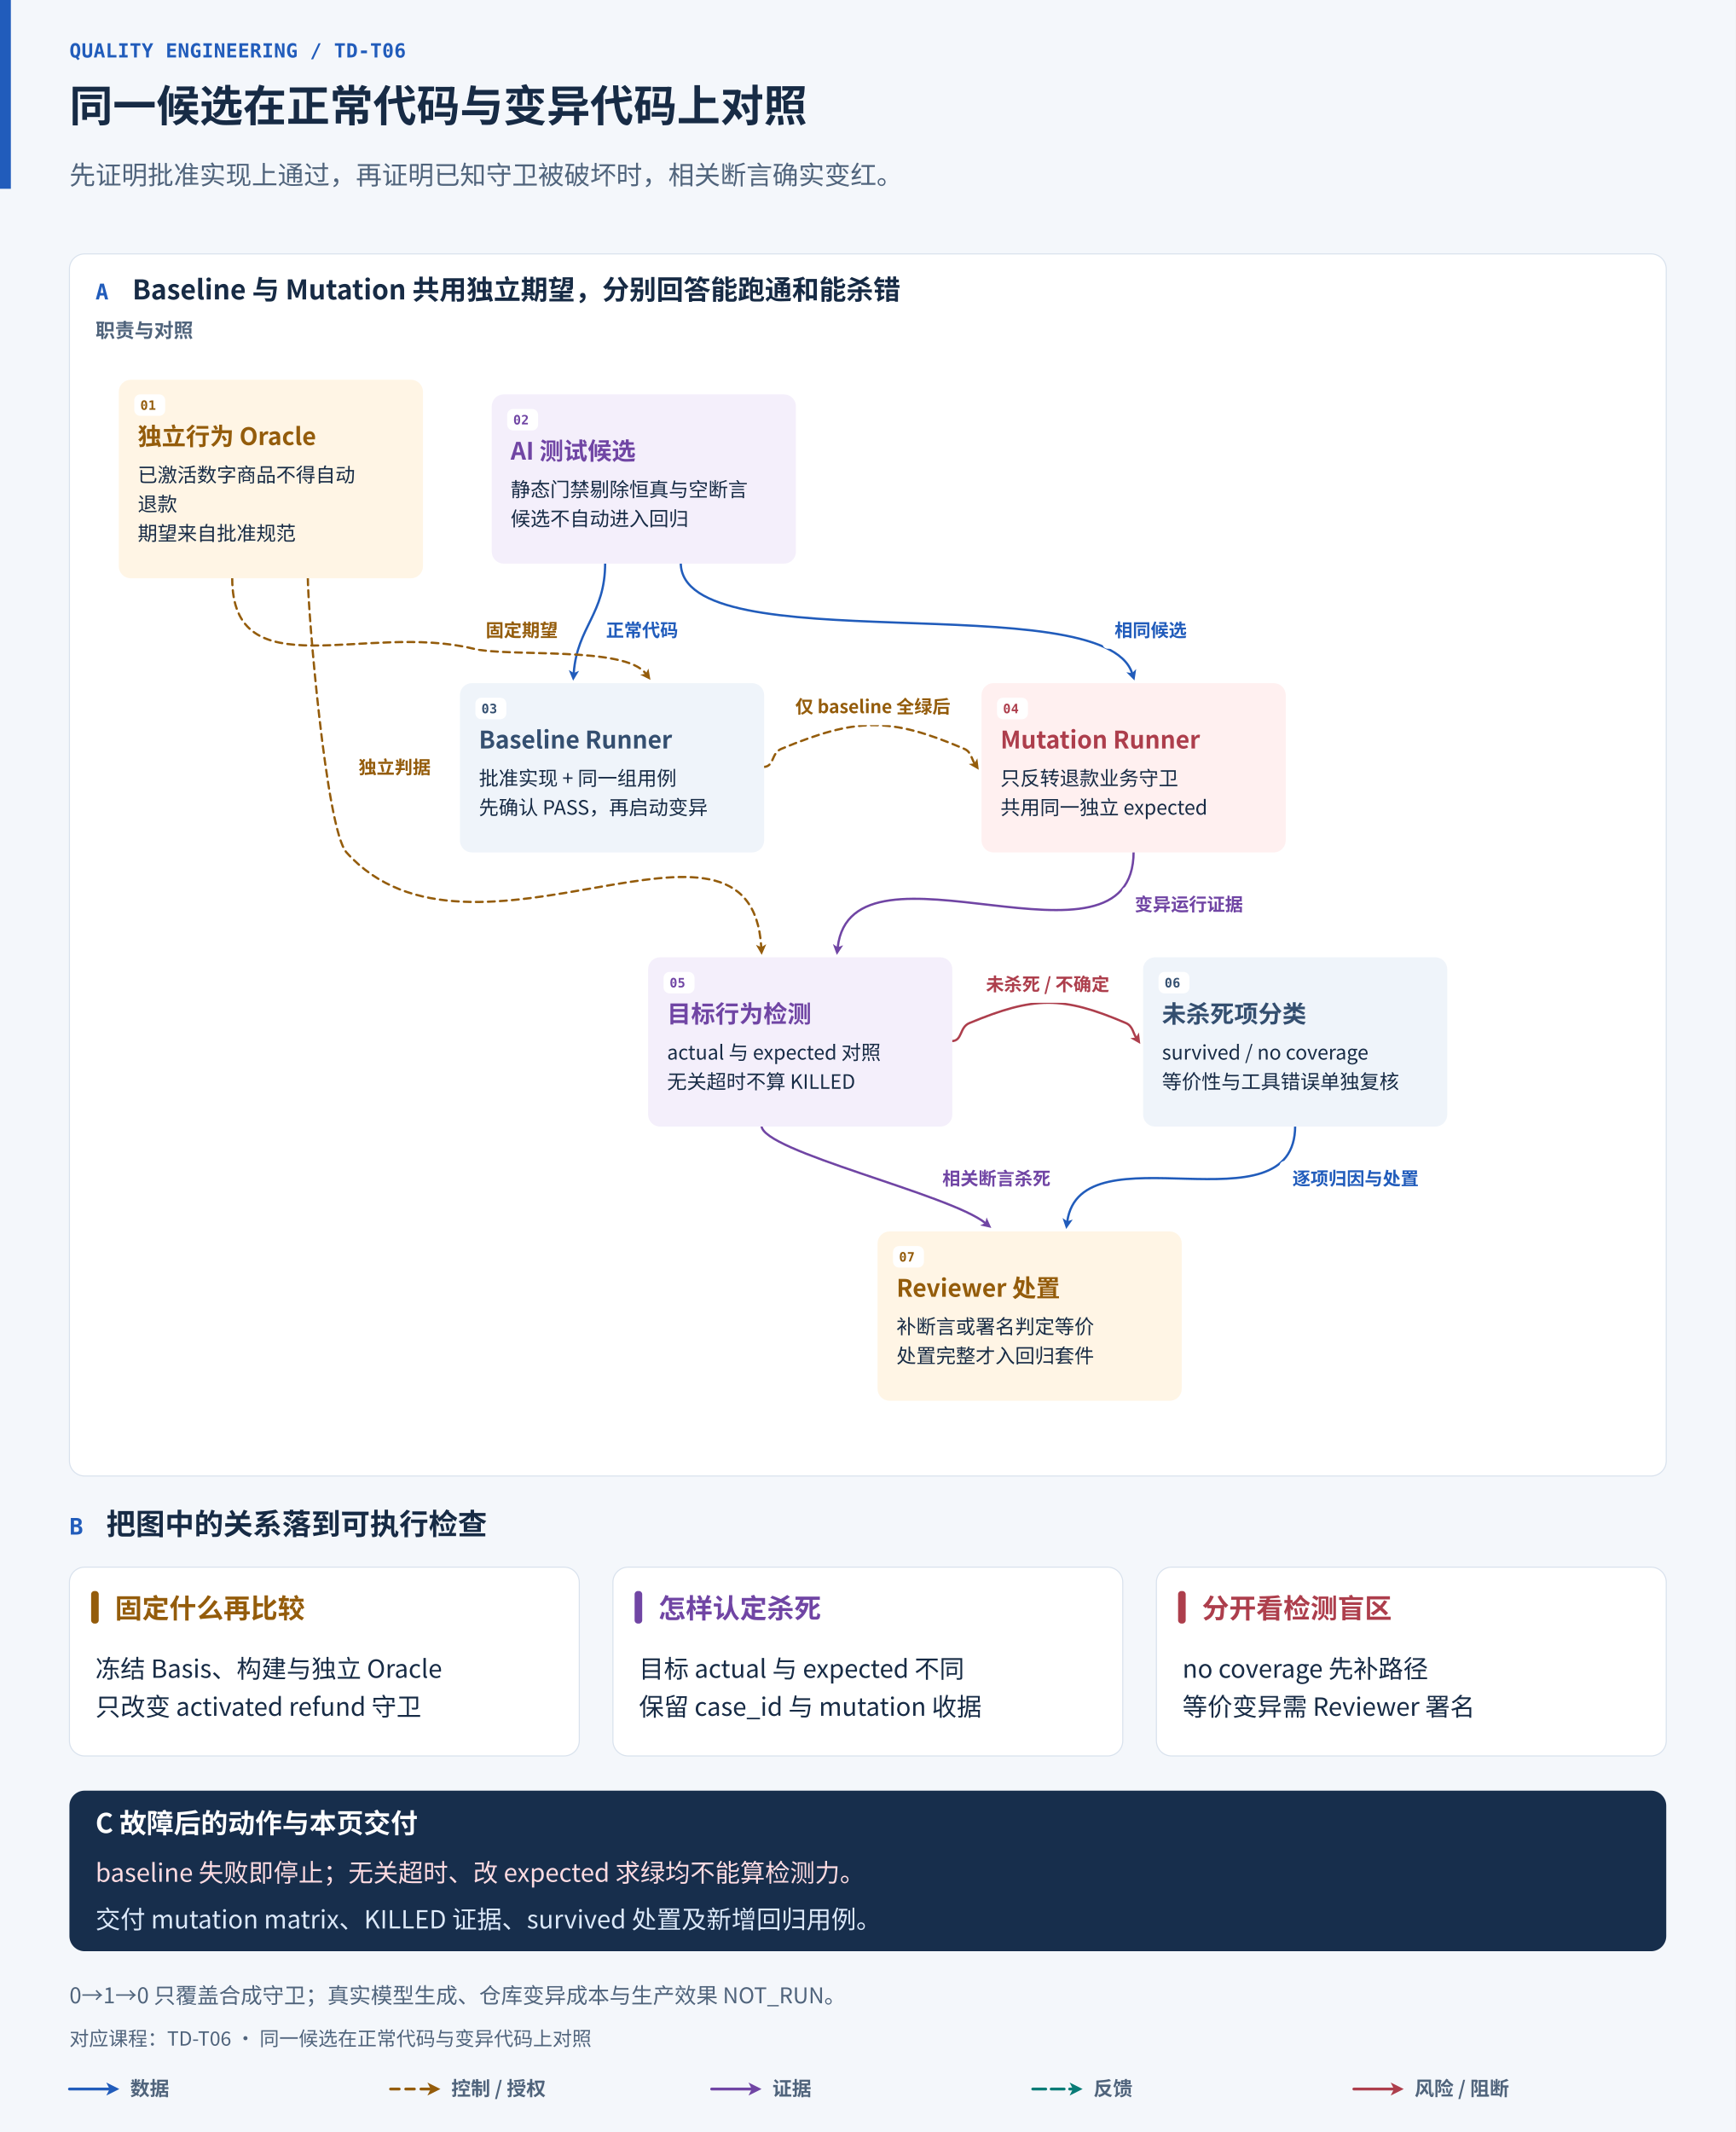
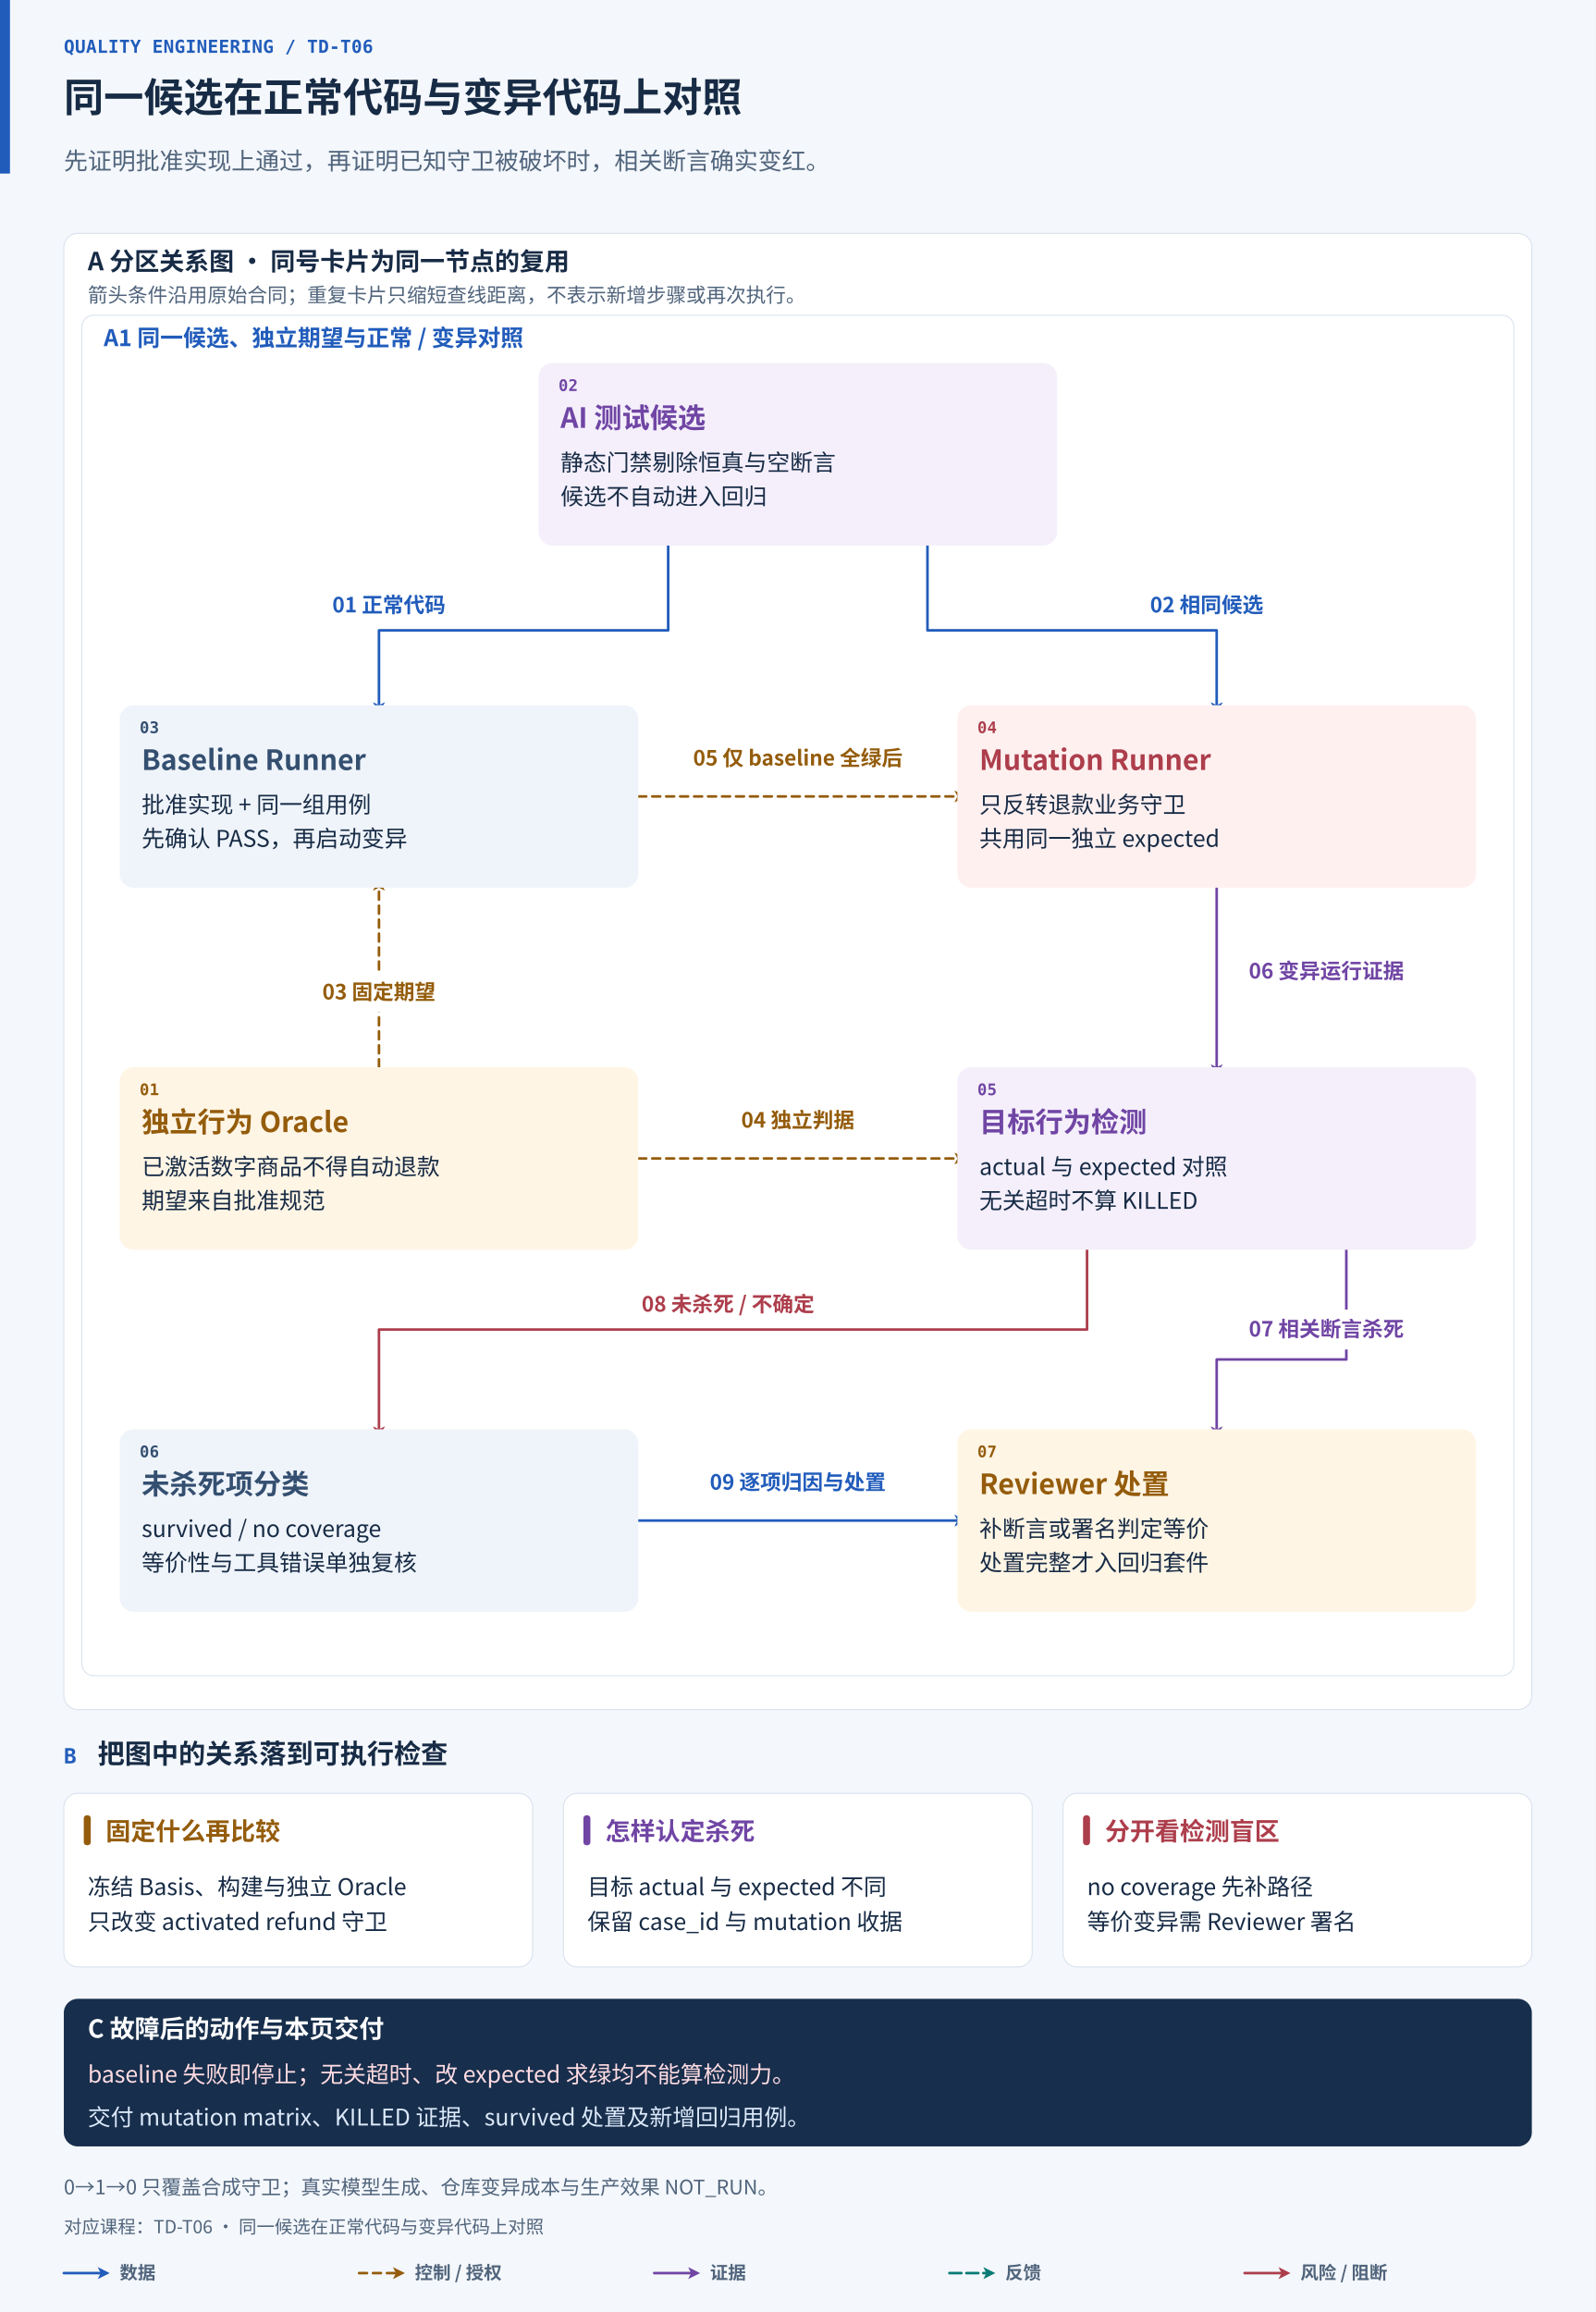
- <svg xmlns="http://www.w3.org/2000/svg" width="1600" height="1965" viewBox="0 0 1600 1965" role="img" aria-labelledby="title desc" data-redraw-version="2">
+ <svg xmlns="http://www.w3.org/2000/svg" width="1600" height="2318" viewBox="0 0 1600 2318" role="img" aria-labelledby="title desc" data-redraw-version="2">
  <style>text{font-family:'PingFang SC','Microsoft YaHei','Noto Sans CJK SC',system-ui,sans-serif}.mono{font-family:'SFMono-Regular',Consolas,monospace;letter-spacing:.25px}</style>
  <defs>
    <marker id="arr-data" markerUnits="userSpaceOnUse" markerWidth="12" markerHeight="12" refX="3" refY="6" orient="auto">
      <path d="M0 0L12 6L0 12L3 6Z" fill="#215cbb" />
    </marker>
    <marker id="arr-control" markerUnits="userSpaceOnUse" markerWidth="12" markerHeight="12" refX="3" refY="6" orient="auto">
      <path d="M0 0L12 6L0 12L3 6Z" fill="#945c0b" />
    </marker>
    <marker id="arr-evidence" markerUnits="userSpaceOnUse" markerWidth="12" markerHeight="12" refX="3" refY="6" orient="auto">
      <path d="M0 0L12 6L0 12L3 6Z" fill="#7045a4" />
    </marker>
    <marker id="arr-feedback" markerUnits="userSpaceOnUse" markerWidth="12" markerHeight="12" refX="3" refY="6" orient="auto">
      <path d="M0 0L12 6L0 12L3 6Z" fill="#087b76" />
    </marker>
    <marker id="arr-risk" markerUnits="userSpaceOnUse" markerWidth="12" markerHeight="12" refX="3" refY="6" orient="auto">
      <path d="M0 0L12 6L0 12L3 6Z" fill="#ad3e4c" />
    </marker>
  </defs>
-   <rect width="1600" height="1965" fill="#f4f7fb" />
+   <rect width="1600" height="2318" fill="#f4f7fb" />
  <rect width="10" height="174" fill="#215cbb" />
  <text x="64" y="53" font-size="18" fill="#215cbb" font-weight="750" class="mono">QUALITY ENGINEERING  /  TD-T06</text>
  <text x="64" y="112" font-size="40" fill="#172b45" font-weight="750">同一候选在正常代码与变异代码上对照</text>
  <text x="64" y="170" font-size="24" fill="#50647c" font-weight="450">先证明批准实现上通过，再证明已知守卫被破坏时，相关断言确实变红。</text>
-   <g id="system-graph" data-region="64,234,1472,1126.3913092678508">
-     <rect x="64" y="234" width="1472" height="1126.391" rx="14" fill="#fff" stroke="#d9e2ed" />
-     <text x="88" y="276" font-size="20" fill="#215cbb" font-weight="800" class="mono">A</text>
-     <text x="122" y="276" font-size="25" fill="#172b45" font-weight="700">Baseline 与 Mutation 共用独立期望，分别回答能跑通和能杀错</text>
-     <text x="88" y="311" font-size="18" fill="#50647c" font-weight="550">职责与对照</text>
-     <g transform="translate(109.5055 350) scale(0.792124)" data-graph-scale="0.7921240239900418" data-routing="dot">
-       <path class="edge edge-data" d="M566 213 C566 273.21 533.62 286.97 529.44 341.19" fill="none" stroke="#215cbb" stroke-width="2.6" stroke-linecap="round" stroke-linejoin="round" marker-end="url(#arr-data)" data-edge-id="e0" data-from="candidate" data-to="base" />
-       <path class="edge edge-data" d="M654 213 C654 330.03 1145.59 238.56 1179.2 341.34" fill="none" stroke="#215cbb" stroke-width="2.6" stroke-linecap="round" stroke-linejoin="round" marker-end="url(#arr-data)" data-edge-id="e1" data-from="candidate" data-to="mutate" />
-       <path class="edge edge-control" d="M132 231 C132 361.1 286.59 282.23 413 313 C453.85 322.94 589.33 309.65 613.35 342.02" fill="none" stroke="#945c0b" stroke-width="2.6" stroke-linecap="round" stroke-linejoin="round" stroke-dasharray="8 6" marker-end="url(#arr-control)" data-edge-id="e2" data-from="oracle" data-to="base" />
-       <path class="edge edge-control" d="M220 231 C220 266.8 241.08 523.37 265 550 C410.2 711.67 735.63 460.25 747.66 660.17" fill="none" stroke="#945c0b" stroke-width="2.6" stroke-linecap="round" stroke-linejoin="round" stroke-dasharray="8 6" marker-end="url(#arr-control)" data-edge-id="e3" data-from="oracle" data-to="detect" />
-       <path class="edge edge-control" d="M750 450.5 C763.2 450.5 758.81 434.55 771 429.5 C858.46 393.27 896.99 392.21 984 429.5 C991.96 432.91 992.43 441.22 995.8 446.3" fill="none" stroke="#945c0b" stroke-width="2.6" stroke-linecap="round" stroke-linejoin="round" stroke-dasharray="8 6" marker-end="url(#arr-control)" data-edge-id="e4" data-from="base" data-to="mutate" />
-       <path class="edge edge-evidence" d="M1181 549 C1181 707.65 853.3 519.26 836.66 660.29" fill="none" stroke="#7045a4" stroke-width="2.6" stroke-linecap="round" stroke-linejoin="round" marker-end="url(#arr-evidence)" data-edge-id="e5" data-from="mutate" data-to="detect" />
-       <path class="edge edge-evidence" d="M748 868 C748 897.6 967.28 947.74 1008.4 981.2" fill="none" stroke="#7045a4" stroke-width="2.6" stroke-linecap="round" stroke-linejoin="round" marker-end="url(#arr-evidence)" data-edge-id="e6" data-from="detect" data-to="review" />
-       <path class="edge edge-risk" d="M969 769.5 C982.2 769.5 977.81 753.55 990 748.5 C1064.73 717.55 1097.65 716.64 1172 748.5 C1179.96 751.91 1180.43 760.22 1183.8 765.3" fill="none" stroke="#ad3e4c" stroke-width="2.6" stroke-linecap="round" stroke-linejoin="round" marker-end="url(#arr-risk)" data-edge-id="e7" data-from="detect" data-to="classify" />
-       <path class="edge edge-data" d="M1369 868 C1369 994.05 1119.87 869.33 1103.81 979.22" fill="none" stroke="#215cbb" stroke-width="2.6" stroke-linecap="round" stroke-linejoin="round" marker-end="url(#arr-data)" data-edge-id="e8" data-from="classify" data-to="review" />
-       <g id="node-oracle" class="node node-control" data-region="0,0,354,231">
-         <rect x="0" y="0" width="354" height="231" rx="14" fill="#fff5e5" stroke="none" />
-         <rect x="18" y="17" width="36" height="25" rx="7" fill="#fff" stroke="none" />
-         <text x="25" y="35" font-size="15" fill="#945c0b" font-weight="750" class="mono">01</text>
-         <text x="22" y="76" font-size="28" fill="#945c0b" font-weight="700">独立行为 Oracle</text>
-         <text x="22" y="119" font-size="23" fill="#172b45" font-weight="450">已激活数字商品不得自动</text>
-         <text x="22" y="153" font-size="23" fill="#172b45" font-weight="450">退款</text>
-         <text x="22" y="187" font-size="23" fill="#172b45" font-weight="450">期望来自批准规范</text>
+   <g id="system-graph" data-region="64,234,1472,1480">
+     <rect x="64" y="234" width="1472" height="1480" rx="14" fill="#fff" stroke="#d9e2ed" />
+     <text x="88" y="271" font-size="25" fill="#172b45" font-weight="700">A  分区关系图 · 同号卡片为同一节点的复用</text>
+     <text x="88" y="303" font-size="20" fill="#50647c" font-weight="450">箭头条件沿用原始合同；重复卡片只缩短查线距离，不表示新增步骤或再次执行。</text>
+     <g transform="translate(0 234)" data-graph-scale="1" data-routing="course-2-panels">
+       <rect x="82" y="82" width="1436" height="1364" rx="12" fill="#fff" stroke="#d9e2ed" />
+       <text x="104" y="113" font-size="23" fill="#215cbb" font-weight="700">A1  同一候选、独立期望与正常 / 变异对照</text>
+       <path class="edge edge-data" d="M670 313 L670 398 L380 398 L380 473" fill="none" stroke="#215cbb" stroke-width="2.6" stroke-linecap="round" stroke-linejoin="round" marker-end="url(#arr-data)" data-edge-id="e0" data-from="candidate" data-to="base" />
+       <path class="edge edge-data" d="M930 313 L930 398 L1220 398 L1220 473" fill="none" stroke="#215cbb" stroke-width="2.6" stroke-linecap="round" stroke-linejoin="round" marker-end="url(#arr-data)" data-edge-id="e1" data-from="candidate" data-to="mutate" />
+       <path class="edge edge-control" d="M640 564.5 L960 564.5" fill="none" stroke="#945c0b" stroke-width="2.6" stroke-linecap="round" stroke-linejoin="round" stroke-dasharray="8 6" marker-end="url(#arr-control)" data-edge-id="e4" data-from="base" data-to="mutate" />
+       <path class="edge edge-control" d="M380 836 L380 656" fill="none" stroke="#945c0b" stroke-width="2.6" stroke-linecap="round" stroke-linejoin="round" stroke-dasharray="8 6" marker-end="url(#arr-control)" data-edge-id="e2" data-from="oracle" data-to="base" />
+       <path class="edge edge-control" d="M640 927.5 L960 927.5" fill="none" stroke="#945c0b" stroke-width="2.6" stroke-linecap="round" stroke-linejoin="round" stroke-dasharray="8 6" marker-end="url(#arr-control)" data-edge-id="e3" data-from="oracle" data-to="detect" />
+       <path class="edge edge-evidence" d="M1220 656 L1220 746 L1220 746 L1220 836" fill="none" stroke="#7045a4" stroke-width="2.6" stroke-linecap="round" stroke-linejoin="round" marker-end="url(#arr-evidence)" data-edge-id="e5" data-from="mutate" data-to="detect" />
+       <path class="edge edge-risk" d="M1090 1019 L1090 1099 L380 1099 L380 1199" fill="none" stroke="#ad3e4c" stroke-width="2.6" stroke-linecap="round" stroke-linejoin="round" marker-end="url(#arr-risk)" data-edge-id="e7" data-from="detect" data-to="classify" />
+       <path class="edge edge-evidence" d="M1350 1019 L1350 1129 L1220 1129 L1220 1199" fill="none" stroke="#7045a4" stroke-width="2.6" stroke-linecap="round" stroke-linejoin="round" marker-end="url(#arr-evidence)" data-edge-id="e6" data-from="detect" data-to="review" />
+       <path class="edge edge-data" d="M640 1290.5 L960 1290.5" fill="none" stroke="#215cbb" stroke-width="2.6" stroke-linecap="round" stroke-linejoin="round" marker-end="url(#arr-data)" data-edge-id="e8" data-from="classify" data-to="review" />
+       <g id="node-TD-T06-candidate" class="node node-ai" data-region="540,130,520,183">
+         <rect x="540" y="130" width="520" height="183" rx="14" fill="#f4effb" stroke="none" />
+         <text x="560" y="158" font-size="16" fill="#7045a4" font-weight="750" class="mono">02</text>
+         <text x="562" y="195" font-size="28" fill="#7045a4" font-weight="700">AI 测试候选</text>
+         <text x="562" y="238" font-size="23" fill="#172b45" font-weight="450">静态门禁剔除恒真与空断言</text>
+         <text x="562" y="272" font-size="23" fill="#172b45" font-weight="450">候选不自动进入回归</text>
      </g>
-       <g id="node-candidate" class="node node-ai" data-region="434,17,354,197">
-         <rect x="434" y="17" width="354" height="197" rx="14" fill="#f4effb" stroke="none" />
-         <rect x="452" y="34" width="36" height="25" rx="7" fill="#fff" stroke="none" />
-         <text x="459" y="52" font-size="15" fill="#7045a4" font-weight="750" class="mono">02</text>
-         <text x="456" y="93" font-size="28" fill="#7045a4" font-weight="700">AI 测试候选</text>
-         <text x="456" y="136" font-size="23" fill="#172b45" font-weight="450">静态门禁剔除恒真与空断言</text>
-         <text x="456" y="170" font-size="23" fill="#172b45" font-weight="450">候选不自动进入回归</text>
+       <g id="node-TD-T06-base" class="node node-process" data-region="120,473,520,183">
+         <rect x="120" y="473" width="520" height="183" rx="14" fill="#eff4fa" stroke="none" />
+         <text x="140" y="501" font-size="16" fill="#344f70" font-weight="750" class="mono">03</text>
+         <text x="142" y="538" font-size="28" fill="#344f70" font-weight="700">Baseline Runner</text>
+         <text x="142" y="581" font-size="23" fill="#172b45" font-weight="450">批准实现 + 同一组用例</text>
+         <text x="142" y="615" font-size="23" fill="#172b45" font-weight="450">先确认 PASS，再启动变异</text>
      </g>
-       <g id="node-base" class="node node-process" data-region="397,353,354,197">
-         <rect x="397" y="353" width="354" height="197" rx="14" fill="#eff4fa" stroke="none" />
-         <rect x="415" y="370" width="36" height="25" rx="7" fill="#fff" stroke="none" />
-         <text x="422" y="388" font-size="15" fill="#344f70" font-weight="750" class="mono">03</text>
-         <text x="419" y="429" font-size="28" fill="#344f70" font-weight="700">Baseline Runner</text>
-         <text x="419" y="472" font-size="23" fill="#172b45" font-weight="450">批准实现 + 同一组用例</text>
-         <text x="419" y="506" font-size="23" fill="#172b45" font-weight="450">先确认 PASS，再启动变异</text>
+       <g id="node-TD-T06-mutate" class="node node-risk" data-region="960,473,520,183">
+         <rect x="960" y="473" width="520" height="183" rx="14" fill="#fff0f0" stroke="none" />
+         <text x="980" y="501" font-size="16" fill="#ad3e4c" font-weight="750" class="mono">04</text>
+         <text x="982" y="538" font-size="28" fill="#ad3e4c" font-weight="700">Mutation Runner</text>
+         <text x="982" y="581" font-size="23" fill="#172b45" font-weight="450">只反转退款业务守卫</text>
+         <text x="982" y="615" font-size="23" fill="#172b45" font-weight="450">共用同一独立 expected</text>
      </g>
-       <g id="node-mutate" class="node node-risk" data-region="1004,353,354,197">
-         <rect x="1004" y="353" width="354" height="197" rx="14" fill="#fff0f0" stroke="none" />
-         <rect x="1022" y="370" width="36" height="25" rx="7" fill="#fff" stroke="none" />
-         <text x="1029" y="388" font-size="15" fill="#ad3e4c" font-weight="750" class="mono">04</text>
-         <text x="1026" y="429" font-size="28" fill="#ad3e4c" font-weight="700">Mutation Runner</text>
-         <text x="1026" y="472" font-size="23" fill="#172b45" font-weight="450">只反转退款业务守卫</text>
-         <text x="1026" y="506" font-size="23" fill="#172b45" font-weight="450">共用同一独立 expected</text>
+       <g id="node-TD-T06-oracle" class="node node-control" data-region="120,836,520,183">
+         <rect x="120" y="836" width="520" height="183" rx="14" fill="#fff5e5" stroke="none" />
+         <text x="140" y="864" font-size="16" fill="#945c0b" font-weight="750" class="mono">01</text>
+         <text x="142" y="901" font-size="28" fill="#945c0b" font-weight="700">独立行为 Oracle</text>
+         <text x="142" y="944" font-size="23" fill="#172b45" font-weight="450">已激活数字商品不得自动退款</text>
+         <text x="142" y="978" font-size="23" fill="#172b45" font-weight="450">期望来自批准规范</text>
      </g>
-       <g id="node-detect" class="node node-evidence" data-region="616,672,354,197">
-         <rect x="616" y="672" width="354" height="197" rx="14" fill="#f4effb" stroke="none" />
-         <rect x="634" y="689" width="36" height="25" rx="7" fill="#fff" stroke="none" />
-         <text x="641" y="707" font-size="15" fill="#7045a4" font-weight="750" class="mono">05</text>
-         <text x="638" y="748" font-size="28" fill="#7045a4" font-weight="700">目标行为检测</text>
-         <text x="638" y="791" font-size="23" fill="#172b45" font-weight="450">actual 与 expected 对照</text>
-         <text x="638" y="825" font-size="23" fill="#172b45" font-weight="450">无关超时不算 KILLED</text>
+       <g id="node-TD-T06-detect" class="node node-evidence" data-region="960,836,520,183">
+         <rect x="960" y="836" width="520" height="183" rx="14" fill="#f4effb" stroke="none" />
+         <text x="980" y="864" font-size="16" fill="#7045a4" font-weight="750" class="mono">05</text>
+         <text x="982" y="901" font-size="28" fill="#7045a4" font-weight="700">目标行为检测</text>
+         <text x="982" y="944" font-size="23" fill="#172b45" font-weight="450">actual 与 expected 对照</text>
+         <text x="982" y="978" font-size="23" fill="#172b45" font-weight="450">无关超时不算 KILLED</text>
      </g>
-       <g id="node-classify" class="node node-process" data-region="1192,672,354,197">
-         <rect x="1192" y="672" width="354" height="197" rx="14" fill="#eff4fa" stroke="none" />
-         <rect x="1210" y="689" width="36" height="25" rx="7" fill="#fff" stroke="none" />
-         <text x="1217" y="707" font-size="15" fill="#344f70" font-weight="750" class="mono">06</text>
-         <text x="1214" y="748" font-size="28" fill="#344f70" font-weight="700">未杀死项分类</text>
-         <text x="1214" y="791" font-size="23" fill="#172b45" font-weight="450">survived / no coverage</text>
-         <text x="1214" y="825" font-size="23" fill="#172b45" font-weight="450">等价性与工具错误单独复核</text>
+       <g id="node-TD-T06-classify" class="node node-process" data-region="120,1199,520,183">
+         <rect x="120" y="1199" width="520" height="183" rx="14" fill="#eff4fa" stroke="none" />
+         <text x="140" y="1227" font-size="16" fill="#344f70" font-weight="750" class="mono">06</text>
+         <text x="142" y="1264" font-size="28" fill="#344f70" font-weight="700">未杀死项分类</text>
+         <text x="142" y="1307" font-size="23" fill="#172b45" font-weight="450">survived / no coverage</text>
+         <text x="142" y="1341" font-size="23" fill="#172b45" font-weight="450">等价性与工具错误单独复核</text>
      </g>
-       <g id="node-review" class="node node-control" data-region="883,991,354,197">
-         <rect x="883" y="991" width="354" height="197" rx="14" fill="#fff5e5" stroke="none" />
-         <rect x="901" y="1008" width="36" height="25" rx="7" fill="#fff" stroke="none" />
-         <text x="908" y="1026" font-size="15" fill="#945c0b" font-weight="750" class="mono">07</text>
-         <text x="905" y="1067" font-size="28" fill="#945c0b" font-weight="700">Reviewer 处置</text>
-         <text x="905" y="1110" font-size="23" fill="#172b45" font-weight="450">补断言或署名判定等价</text>
-         <text x="905" y="1144" font-size="23" fill="#172b45" font-weight="450">处置完整才入回归套件</text>
+       <g id="node-TD-T06-review" class="node node-control" data-region="960,1199,520,183">
+         <rect x="960" y="1199" width="520" height="183" rx="14" fill="#fff5e5" stroke="none" />
+         <text x="980" y="1227" font-size="16" fill="#945c0b" font-weight="750" class="mono">07</text>
+         <text x="982" y="1264" font-size="28" fill="#945c0b" font-weight="700">Reviewer 处置</text>
+         <text x="982" y="1307" font-size="23" fill="#172b45" font-weight="450">补断言或署名判定等价</text>
+         <text x="982" y="1341" font-size="23" fill="#172b45" font-weight="450">处置完整才入回归套件</text>
      </g>
-       <rect x="552.98" y="271" width="112" height="42" rx="6" fill="#fff" stroke="none" />
-       <text x="608.98" y="299" font-size="21" fill="#215cbb" font-weight="600" text-anchor="middle" class="edge-label" data-edge-id="e0">正常代码</text>
-       <rect x="1144.8" y="271" width="112" height="42" rx="6" fill="#fff" stroke="none" />
-       <text x="1200.8" y="299" font-size="21" fill="#215cbb" font-weight="600" text-anchor="middle" class="edge-label" data-edge-id="e1">相同候选</text>
-       <rect x="413" y="271" width="112" height="42" rx="6" fill="#fff" stroke="none" />
-       <text x="469" y="299" font-size="21" fill="#945c0b" font-weight="600" text-anchor="middle" class="edge-label" data-edge-id="e2">固定期望</text>
-       <rect x="265" y="430.5" width="112" height="42" rx="6" fill="#fff" stroke="none" />
-       <text x="321" y="458.5" font-size="21" fill="#945c0b" font-weight="600" text-anchor="middle" class="edge-label" data-edge-id="e3">独立判据</text>
-       <rect x="771" y="359.93" width="213" height="42" rx="6" fill="#fff" stroke="none" />
-       <text x="877.5" y="387.93" font-size="21" fill="#945c0b" font-weight="600" text-anchor="middle" class="edge-label" data-edge-id="e4">仅 baseline 全绿后</text>
-       <rect x="1167.3" y="590" width="156" height="42" rx="6" fill="#fff" stroke="none" />
-       <text x="1245.3" y="618" font-size="21" fill="#7045a4" font-weight="600" text-anchor="middle" class="edge-label" data-edge-id="e5">变异运行证据</text>
-       <rect x="943.4" y="909" width="156" height="42" rx="6" fill="#fff" stroke="none" />
-       <text x="1021.4" y="937" font-size="21" fill="#7045a4" font-weight="600" text-anchor="middle" class="edge-label" data-edge-id="e6">相关断言杀死</text>
-       <rect x="990" y="682.94" width="182" height="42" rx="6" fill="#fff" stroke="none" />
-       <text x="1081" y="710.94" font-size="21" fill="#ad3e4c" font-weight="600" text-anchor="middle" class="edge-label" data-edge-id="e7">未杀死 / 不确定</text>
-       <rect x="1350.8" y="909" width="177" height="42" rx="6" fill="#fff" stroke="none" />
-       <text x="1439.3" y="937" font-size="21" fill="#215cbb" font-weight="600" text-anchor="middle" class="edge-label" data-edge-id="e8">逐项归因与处置</text>
+       <rect x="316.53" y="353" width="146.94" height="40" rx="6" fill="#fff" stroke="none" />
+       <text x="390" y="380" font-size="21" fill="#215cbb" font-weight="600" text-anchor="middle" class="edge-label" data-edge-id="e0">01  正常代码</text>
+       <rect x="1136.53" y="353" width="146.94" height="40" rx="6" fill="#fff" stroke="none" />
+       <text x="1210" y="380" font-size="21" fill="#215cbb" font-weight="600" text-anchor="middle" class="edge-label" data-edge-id="e1">02  相同候选</text>
+       <rect x="675.71" y="506.5" width="248.58" height="40" rx="6" fill="#fff" stroke="none" />
+       <text x="800" y="533.5" font-size="21" fill="#945c0b" font-weight="600" text-anchor="middle" class="edge-label" data-edge-id="e4">05  仅 baseline 全绿后</text>
+       <rect x="306.53" y="741" width="146.94" height="40" rx="6" fill="#fff" stroke="none" />
+       <text x="380" y="768" font-size="21" fill="#945c0b" font-weight="600" text-anchor="middle" class="edge-label" data-edge-id="e2">03  固定期望</text>
+       <rect x="726.53" y="869.5" width="146.94" height="40" rx="6" fill="#fff" stroke="none" />
+       <text x="800" y="896.5" font-size="21" fill="#945c0b" font-weight="600" text-anchor="middle" class="edge-label" data-edge-id="e3">04  独立判据</text>
+       <rect x="1234.69" y="720" width="190.62" height="40" rx="6" fill="#fff" stroke="none" />
+       <text x="1330" y="747" font-size="21" fill="#7045a4" font-weight="600" text-anchor="middle" class="edge-label" data-edge-id="e5">06  变异运行证据</text>
+       <rect x="621.46" y="1054" width="217.08" height="40" rx="6" fill="#fff" stroke="none" />
+       <text x="730" y="1081" font-size="21" fill="#ad3e4c" font-weight="600" text-anchor="middle" class="edge-label" data-edge-id="e7">08  未杀死 / 不确定</text>
+       <rect x="1234.69" y="1079" width="190.62" height="40" rx="6" fill="#fff" stroke="none" />
+       <text x="1330" y="1106" font-size="21" fill="#7045a4" font-weight="600" text-anchor="middle" class="edge-label" data-edge-id="e6">07  相关断言杀死</text>
+       <rect x="693.77" y="1232.5" width="212.46" height="40" rx="6" fill="#fff" stroke="none" />
+       <text x="800" y="1259.5" font-size="21" fill="#215cbb" font-weight="600" text-anchor="middle" class="edge-label" data-edge-id="e8">09  逐项归因与处置</text>
    </g>
  </g>
-   <text x="64" y="1414.391" font-size="21" fill="#215cbb" font-weight="800" class="mono">B</text>
-   <text x="98" y="1414.391" font-size="27" fill="#172b45" font-weight="700">把图中的关系落到可执行检查</text>
-   <g id="detail-0" data-region="64,1444.3913092678508,470,174">
-     <rect x="64" y="1444.391" width="470" height="174" rx="14" fill="#fff" stroke="#d9e2ed" />
-     <rect x="84" y="1466.391" width="7" height="30" rx="3" fill="#945c0b" stroke="none" />
-     <text x="106" y="1491.391" font-size="25" fill="#945c0b" font-weight="700">固定什么再比较</text>
-     <text x="88" y="1546.391" font-size="23" fill="#172b45" font-weight="450">冻结 Basis、构建与独立 Oracle</text>
-     <text x="88" y="1581.391" font-size="23" fill="#172b45" font-weight="450">只改变 activated refund 守卫</text>
+   <text x="64" y="1768" font-size="21" fill="#215cbb" font-weight="800" class="mono">B</text>
+   <text x="98" y="1768" font-size="27" fill="#172b45" font-weight="700">把图中的关系落到可执行检查</text>
+   <g id="detail-0" data-region="64,1798,470,174">
+     <rect x="64" y="1798" width="470" height="174" rx="14" fill="#fff" stroke="#d9e2ed" />
+     <rect x="84" y="1820" width="7" height="30" rx="3" fill="#945c0b" stroke="none" />
+     <text x="106" y="1845" font-size="25" fill="#945c0b" font-weight="700">固定什么再比较</text>
+     <text x="88" y="1900" font-size="23" fill="#172b45" font-weight="450">冻结 Basis、构建与独立 Oracle</text>
+     <text x="88" y="1935" font-size="23" fill="#172b45" font-weight="450">只改变 activated refund 守卫</text>
  </g>
-   <g id="detail-1" data-region="565,1444.3913092678508,470,174">
-     <rect x="565" y="1444.391" width="470" height="174" rx="14" fill="#fff" stroke="#d9e2ed" />
-     <rect x="585" y="1466.391" width="7" height="30" rx="3" fill="#7045a4" stroke="none" />
-     <text x="607" y="1491.391" font-size="25" fill="#7045a4" font-weight="700">怎样认定杀死</text>
-     <text x="589" y="1546.391" font-size="23" fill="#172b45" font-weight="450">目标 actual 与 expected 不同</text>
-     <text x="589" y="1581.391" font-size="23" fill="#172b45" font-weight="450">保留 case_id 与 mutation 收据</text>
+   <g id="detail-1" data-region="565,1798,470,174">
+     <rect x="565" y="1798" width="470" height="174" rx="14" fill="#fff" stroke="#d9e2ed" />
+     <rect x="585" y="1820" width="7" height="30" rx="3" fill="#7045a4" stroke="none" />
+     <text x="607" y="1845" font-size="25" fill="#7045a4" font-weight="700">怎样认定杀死</text>
+     <text x="589" y="1900" font-size="23" fill="#172b45" font-weight="450">目标 actual 与 expected 不同</text>
+     <text x="589" y="1935" font-size="23" fill="#172b45" font-weight="450">保留 case_id 与 mutation 收据</text>
  </g>
-   <g id="detail-2" data-region="1066,1444.3913092678508,470,174">
-     <rect x="1066" y="1444.391" width="470" height="174" rx="14" fill="#fff" stroke="#d9e2ed" />
-     <rect x="1086" y="1466.391" width="7" height="30" rx="3" fill="#ad3e4c" stroke="none" />
-     <text x="1108" y="1491.391" font-size="25" fill="#ad3e4c" font-weight="700">分开看检测盲区</text>
-     <text x="1090" y="1546.391" font-size="23" fill="#172b45" font-weight="450">no coverage 先补路径</text>
-     <text x="1090" y="1581.391" font-size="23" fill="#172b45" font-weight="450">等价变异需 Reviewer 署名</text>
+   <g id="detail-2" data-region="1066,1798,470,174">
+     <rect x="1066" y="1798" width="470" height="174" rx="14" fill="#fff" stroke="#d9e2ed" />
+     <rect x="1086" y="1820" width="7" height="30" rx="3" fill="#ad3e4c" stroke="none" />
+     <text x="1108" y="1845" font-size="25" fill="#ad3e4c" font-weight="700">分开看检测盲区</text>
+     <text x="1090" y="1900" font-size="23" fill="#172b45" font-weight="450">no coverage 先补路径</text>
+     <text x="1090" y="1935" font-size="23" fill="#172b45" font-weight="450">等价变异需 Reviewer 署名</text>
  </g>
-   <g id="failure-and-output" data-region="64,1650.3913092678508,1472,148">
-     <rect x="64" y="1650.391" width="1472" height="148" rx="14" fill="#172e4c" stroke="none" />
-     <text x="88" y="1689.391" font-size="25" fill="#fff" font-weight="700">C  故障后的动作与本页交付</text>
-     <text x="88" y="1734.391" font-size="23" fill="#ffdce2" font-weight="450">baseline 失败即停止；无关超时、改 expected 求绿均不能算检测力。</text>
-     <text x="88" y="1777.391" font-size="23" fill="#dce9fa" font-weight="450">交付 mutation matrix、KILLED 证据、survived 处置及新增回归用例。</text>
+   <g id="failure-and-output" data-region="64,2004,1472,148">
+     <rect x="64" y="2004" width="1472" height="148" rx="14" fill="#172e4c" stroke="none" />
+     <text x="88" y="2043" font-size="25" fill="#fff" font-weight="700">C  故障后的动作与本页交付</text>
+     <text x="88" y="2088" font-size="23" fill="#ffdce2" font-weight="450">baseline 失败即停止；无关超时、改 expected 求绿均不能算检测力。</text>
+     <text x="88" y="2131" font-size="23" fill="#dce9fa" font-weight="450">交付 mutation matrix、KILLED 证据、survived 处置及新增回归用例。</text>
  </g>
-   <text x="64" y="1846.391" font-size="20" fill="#50647c" font-weight="450">0→1→0 只覆盖合成守卫；真实模型生成、仓库变异成本与生产效果 NOT_RUN。</text>
-   <text x="64" y="1885.391" font-size="18" fill="#50647c" font-weight="450">对应课程：TD-T06 · 同一候选在正常代码与变异代码上对照</text>
-   <path class="edge edge-data" d="M64 1925.391 L101 1925.391" fill="none" stroke="#215cbb" stroke-width="2.6" stroke-linecap="round" stroke-linejoin="round" marker-end="url(#arr-data)" />
-   <text x="120" y="1931.391" font-size="18" fill="#50647c" font-weight="550">数据</text>
-   <path class="edge edge-control" d="M360 1925.391 L397 1925.391" fill="none" stroke="#945c0b" stroke-width="2.6" stroke-linecap="round" stroke-linejoin="round" stroke-dasharray="8 6" marker-end="url(#arr-control)" />
-   <text x="416" y="1931.391" font-size="18" fill="#50647c" font-weight="550">控制 / 授权</text>
-   <path class="edge edge-evidence" d="M656 1925.391 L693 1925.391" fill="none" stroke="#7045a4" stroke-width="2.6" stroke-linecap="round" stroke-linejoin="round" marker-end="url(#arr-evidence)" />
-   <text x="712" y="1931.391" font-size="18" fill="#50647c" font-weight="550">证据</text>
-   <path class="edge edge-feedback" d="M952 1925.391 L989 1925.391" fill="none" stroke="#087b76" stroke-width="2.6" stroke-linecap="round" stroke-linejoin="round" stroke-dasharray="12 5" marker-end="url(#arr-feedback)" />
-   <text x="1008" y="1931.391" font-size="18" fill="#50647c" font-weight="550">反馈</text>
-   <path class="edge edge-risk" d="M1248 1925.391 L1285 1925.391" fill="none" stroke="#ad3e4c" stroke-width="2.6" stroke-linecap="round" stroke-linejoin="round" marker-end="url(#arr-risk)" />
-   <text x="1304" y="1931.391" font-size="18" fill="#50647c" font-weight="550">风险 / 阻断</text>
+   <text x="64" y="2200" font-size="20" fill="#50647c" font-weight="450">0→1→0 只覆盖合成守卫；真实模型生成、仓库变异成本与生产效果 NOT_RUN。</text>
+   <text x="64" y="2239" font-size="18" fill="#50647c" font-weight="450">对应课程：TD-T06 · 同一候选在正常代码与变异代码上对照</text>
+   <path class="edge edge-data" d="M64 2279 L101 2279" fill="none" stroke="#215cbb" stroke-width="2.6" stroke-linecap="round" stroke-linejoin="round" marker-end="url(#arr-data)" />
+   <text x="120" y="2285" font-size="18" fill="#50647c" font-weight="550">数据</text>
+   <path class="edge edge-control" d="M360 2279 L397 2279" fill="none" stroke="#945c0b" stroke-width="2.6" stroke-linecap="round" stroke-linejoin="round" stroke-dasharray="8 6" marker-end="url(#arr-control)" />
+   <text x="416" y="2285" font-size="18" fill="#50647c" font-weight="550">控制 / 授权</text>
+   <path class="edge edge-evidence" d="M656 2279 L693 2279" fill="none" stroke="#7045a4" stroke-width="2.6" stroke-linecap="round" stroke-linejoin="round" marker-end="url(#arr-evidence)" />
+   <text x="712" y="2285" font-size="18" fill="#50647c" font-weight="550">证据</text>
+   <path class="edge edge-feedback" d="M952 2279 L989 2279" fill="none" stroke="#087b76" stroke-width="2.6" stroke-linecap="round" stroke-linejoin="round" stroke-dasharray="12 5" marker-end="url(#arr-feedback)" />
+   <text x="1008" y="2285" font-size="18" fill="#50647c" font-weight="550">反馈</text>
+   <path class="edge edge-risk" d="M1248 2279 L1285 2279" fill="none" stroke="#ad3e4c" stroke-width="2.6" stroke-linecap="round" stroke-linejoin="round" marker-end="url(#arr-risk)" />
+   <text x="1304" y="2285" font-size="18" fill="#50647c" font-weight="550">风险 / 阻断</text>
</svg>
